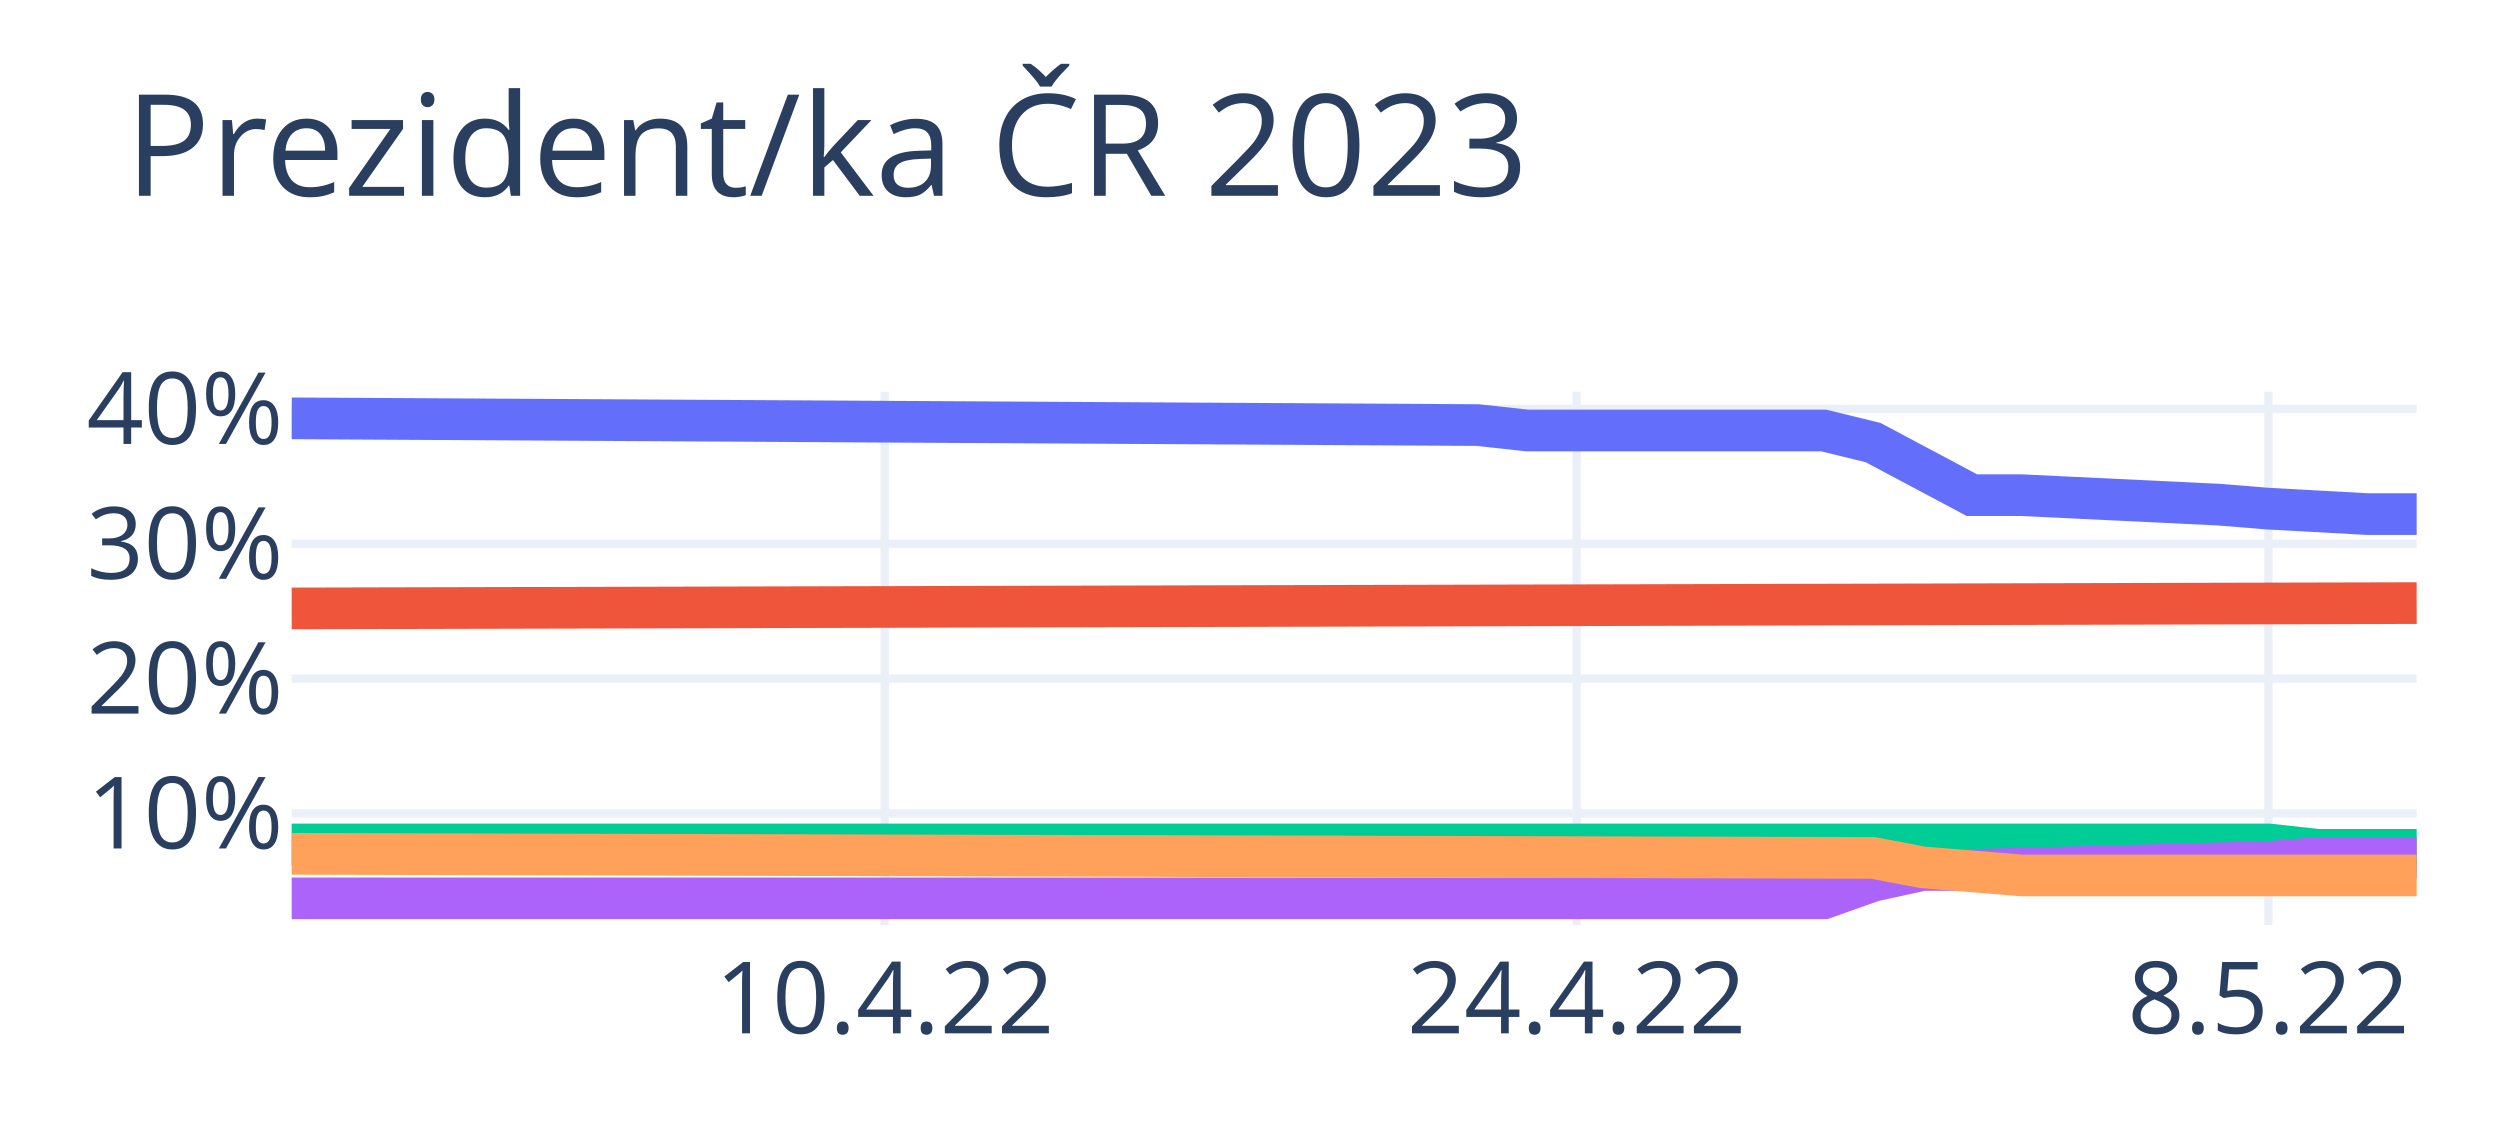
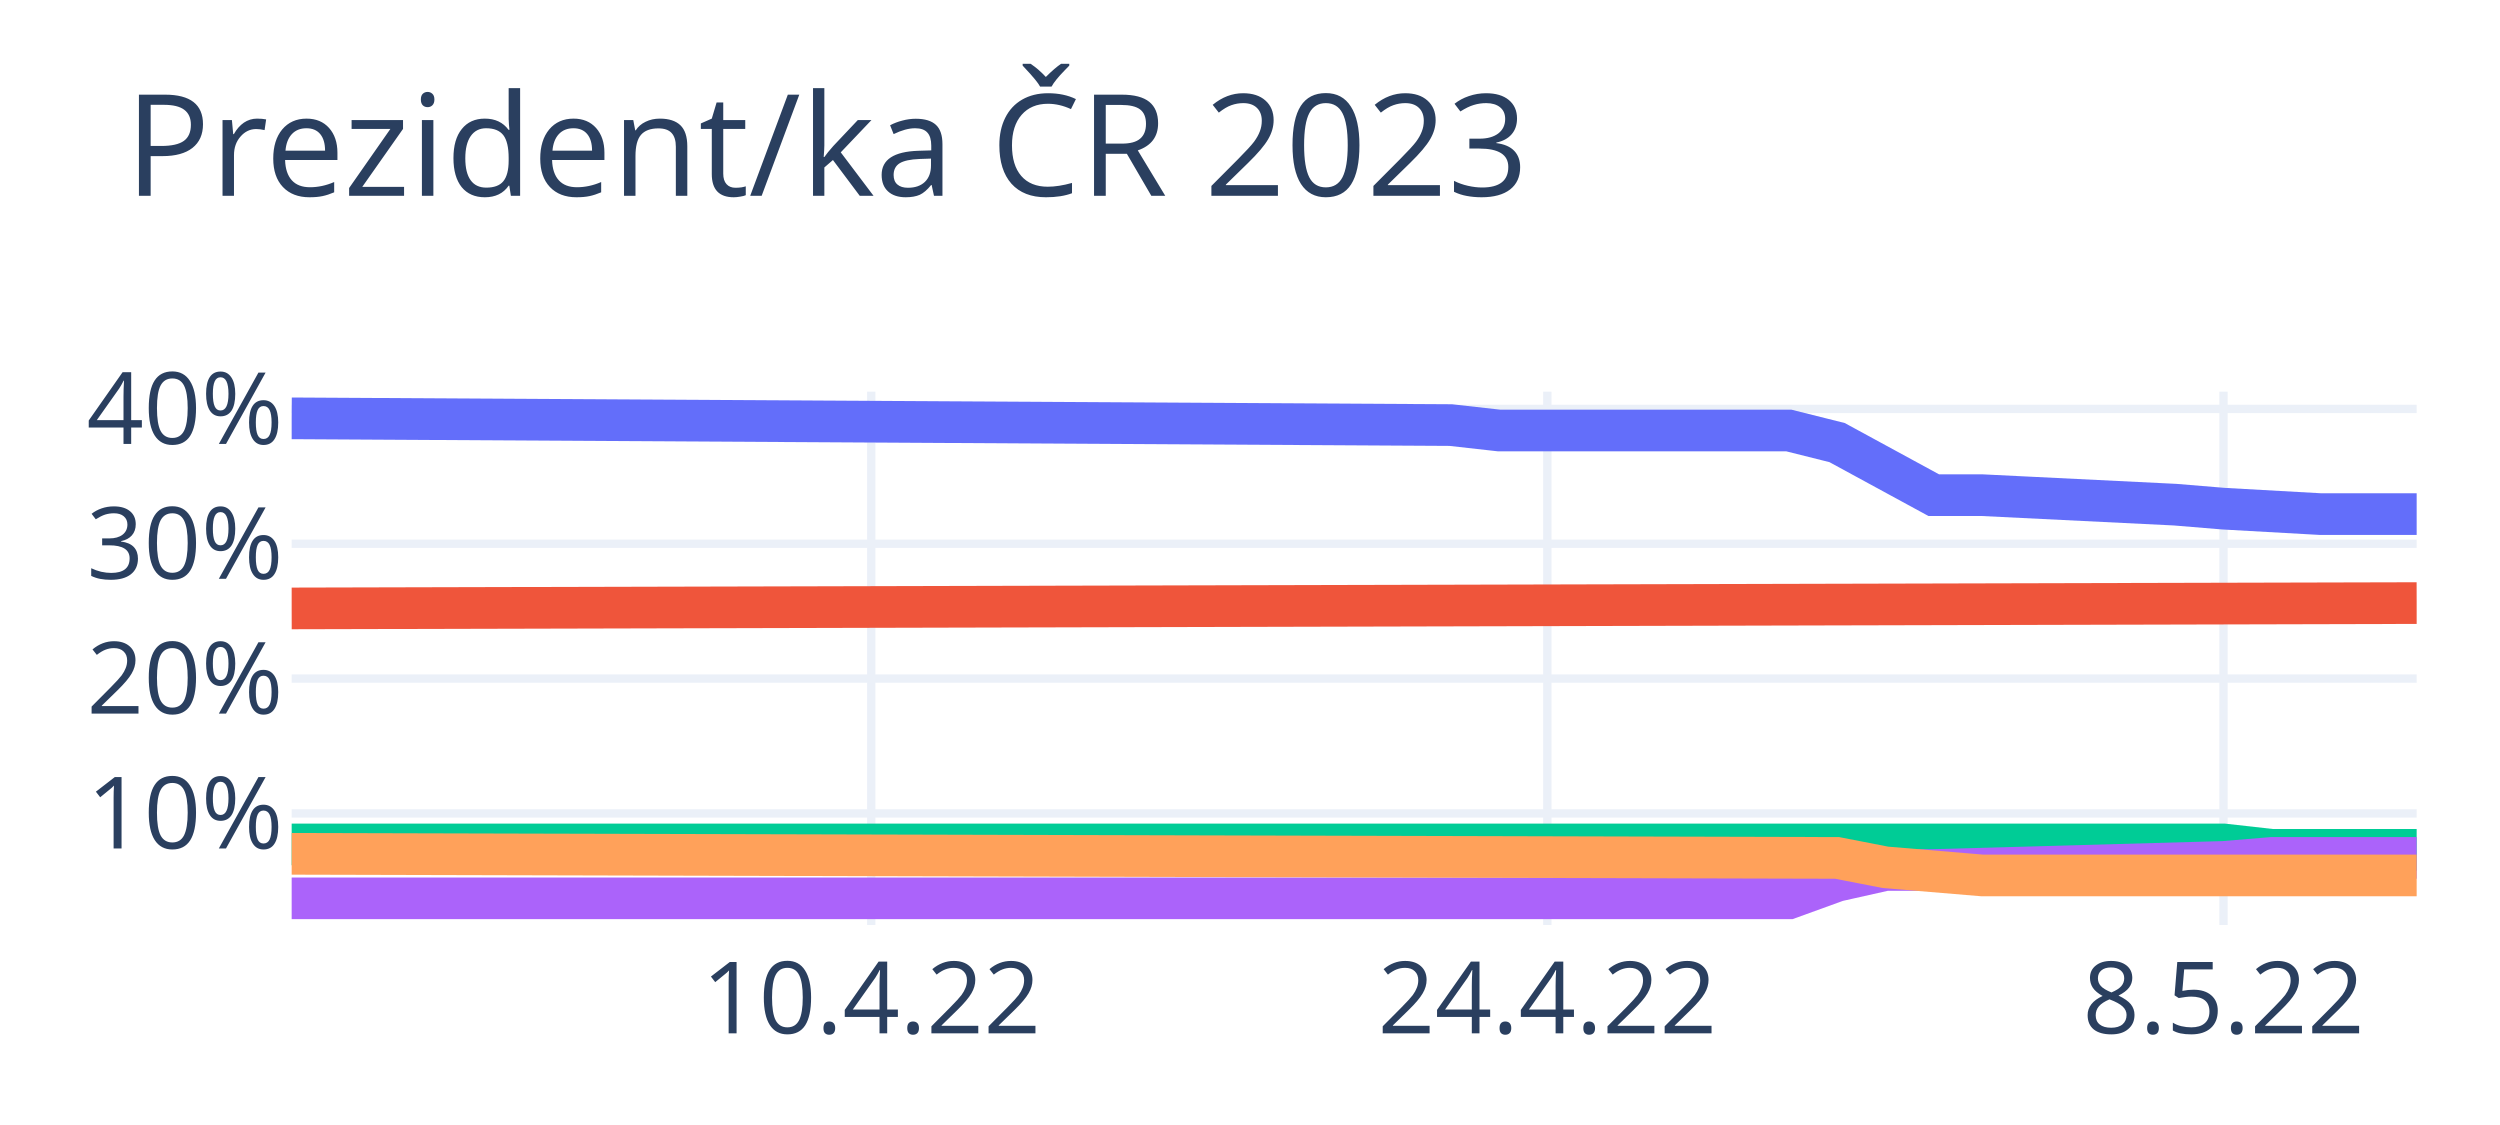
<svg xmlns="http://www.w3.org/2000/svg" class="main-svg" width="300" height="135" style="" viewBox="0 0 300 135">
  <rect x="0" y="0" width="300" height="135" style="fill: rgb(255, 255, 255); fill-opacity: 1;" />
-   <defs id="defs-e84965">
+   <defs id="defs-4b8fe8">
    <g class="clips">
-       <clipPath id="clipe84965xyplot" class="plotclip">
+       <clipPath id="clip4b8fe8xyplot" class="plotclip">
        <rect width="255" height="64" />
      </clipPath>
-       <clipPath class="axesclip" id="clipe84965x">
+       <clipPath class="axesclip" id="clip4b8fe8x">
        <rect x="35" y="0" width="255" height="135" />
      </clipPath>
-       <clipPath class="axesclip" id="clipe84965y">
+       <clipPath class="axesclip" id="clip4b8fe8y">
        <rect x="0" y="47" width="300" height="64" />
      </clipPath>
-       <clipPath class="axesclip" id="clipe84965xy">
+       <clipPath class="axesclip" id="clip4b8fe8xy">
        <rect x="35" y="47" width="255" height="64" />
      </clipPath>
    </g>
    <g class="gradients" />
    <g class="patterns" />
  </defs>
  <g class="bglayer" />
  <g class="layer-below">
    <g class="imagelayer" />
    <g class="shapelayer" />
  </g>
  <g class="cartesianlayer">
    <g class="subplot xy">
      <g class="layer-subplot">
        <g class="shapelayer" />
        <g class="imagelayer" />
      </g>
      <g class="minor-gridlayer">
        <g class="x" />
        <g class="y" />
      </g>
      <g class="gridlayer">
        <g class="x">
-           <path class="xgrid crisp" transform="translate(106.16,0)" d="M0,47v64" style="stroke: rgb(235, 240, 248); stroke-opacity: 1; stroke-width: 1px;" />
-           <path class="xgrid crisp" transform="translate(189.19,0)" d="M0,47v64" style="stroke: rgb(235, 240, 248); stroke-opacity: 1; stroke-width: 1px;" />
-           <path class="xgrid crisp" transform="translate(272.21,0)" d="M0,47v64" style="stroke: rgb(235, 240, 248); stroke-opacity: 1; stroke-width: 1px;" />
+           <path class="xgrid crisp" transform="translate(104.55,0)" d="M0,47v64" style="stroke: rgb(235, 240, 248); stroke-opacity: 1; stroke-width: 1px;" />
+           <path class="xgrid crisp" transform="translate(185.68,0)" d="M0,47v64" style="stroke: rgb(235, 240, 248); stroke-opacity: 1; stroke-width: 1px;" />
+           <path class="xgrid crisp" transform="translate(266.82,0)" d="M0,47v64" style="stroke: rgb(235, 240, 248); stroke-opacity: 1; stroke-width: 1px;" />
        </g>
        <g class="y">
          <path class="ygrid crisp" transform="translate(0,97.61)" d="M35,0h255" style="stroke: rgb(235, 240, 248); stroke-opacity: 1; stroke-width: 1px;" />
          <path class="ygrid crisp" transform="translate(0,81.43)" d="M35,0h255" style="stroke: rgb(235, 240, 248); stroke-opacity: 1; stroke-width: 1px;" />
          <path class="ygrid crisp" transform="translate(0,65.25)" d="M35,0h255" style="stroke: rgb(235, 240, 248); stroke-opacity: 1; stroke-width: 1px;" />
          <path class="ygrid crisp" transform="translate(0,49.07)" d="M35,0h255" style="stroke: rgb(235, 240, 248); stroke-opacity: 1; stroke-width: 1px;" />
        </g>
      </g>
      <g class="zerolinelayer" />
      <path class="xlines-below" />
      <path class="ylines-below" />
      <g class="overlines-below" />
      <g class="xaxislayer-below" />
      <g class="yaxislayer-below" />
      <g class="overaxes-below" />
-       <g class="plot" transform="translate(35,47)" clip-path="url(#clipe84965xyplot)">
+       <g class="plot" transform="translate(35,47)" clip-path="url(#clip4b8fe8xyplot)">
        <g class="scatterlayer mlayer">
-           <g class="trace scatter trace8f7eb4" style="stroke-miterlimit: 2; opacity: 1;">
+           <g class="trace scatter traced05c61" style="stroke-miterlimit: 2; opacity: 1;">
            <g class="fills" />
            <g class="errorbars" />
            <g class="lines">
-               <path class="js-line" d="M0,3.2L142.33,4.01L148.26,4.66L183.84,4.66L189.77,6.11L201.63,12.42L207.56,12.42L231.28,13.56L237.21,14.04L249.07,14.69L255,14.69" style="vector-effect: non-scaling-stroke; fill: none; stroke: rgb(99, 110, 250); stroke-opacity: 1; stroke-width: 5px; opacity: 1;" />
+               <path class="js-line" d="M0,3.2L139.09,4.01L144.89,4.66L179.66,4.66L185.45,6.11L197.05,12.42L202.84,12.42L226.02,13.56L231.82,14.04L243.41,14.69L249.2,14.69L255,14.69" style="vector-effect: non-scaling-stroke; fill: none; stroke: rgb(99, 110, 250); stroke-opacity: 1; stroke-width: 5px; opacity: 1;" />
            </g>
            <g class="points" />
            <g class="text" />
          </g>
-           <g class="trace scatter trace36f4b1" style="stroke-miterlimit: 2; opacity: 1;">
+           <g class="trace scatter trace6b8c75" style="stroke-miterlimit: 2; opacity: 1;">
            <g class="fills" />
            <g class="errorbars" />
            <g class="lines">
              <path class="js-line" d="M0,26.01L255,25.37" style="vector-effect: non-scaling-stroke; fill: none; stroke: rgb(239, 85, 59); stroke-opacity: 1; stroke-width: 5px; opacity: 1;" />
            </g>
            <g class="points" />
            <g class="text" />
          </g>
-           <g class="trace scatter tracec708c4" style="stroke-miterlimit: 2; opacity: 1;">
+           <g class="trace scatter traceab0b85" style="stroke-miterlimit: 2; opacity: 1;">
            <g class="fills" />
            <g class="errorbars" />
            <g class="lines">
-               <path class="js-line" d="M0,54.33L237.21,54.33L243.14,54.98L255,54.98" style="vector-effect: non-scaling-stroke; fill: none; stroke: rgb(0, 204, 150); stroke-opacity: 1; stroke-width: 5px; opacity: 1;" />
+               <path class="js-line" d="M0,54.33L231.82,54.33L237.61,54.98L255,54.98" style="vector-effect: non-scaling-stroke; fill: none; stroke: rgb(0, 204, 150); stroke-opacity: 1; stroke-width: 5px; opacity: 1;" />
            </g>
            <g class="points" />
            <g class="text" />
          </g>
-           <g class="trace scatter trace38e8a5" style="stroke-miterlimit: 2; opacity: 1;">
+           <g class="trace scatter trace220651" style="stroke-miterlimit: 2; opacity: 1;">
            <g class="fills" />
            <g class="errorbars" />
            <g class="lines">
-               <path class="js-line" d="M0,60.8L183.84,60.8L189.77,58.7L195.7,57.4L201.63,57.4L237.21,56.43L243.14,55.95L255,55.95" style="vector-effect: non-scaling-stroke; fill: none; stroke: rgb(171, 99, 250); stroke-opacity: 1; stroke-width: 5px; opacity: 1;" />
+               <path class="js-line" d="M0,60.8L179.66,60.8L185.45,58.7L191.25,57.4L197.05,57.4L231.82,56.43L237.61,55.95L255,55.95" style="vector-effect: non-scaling-stroke; fill: none; stroke: rgb(171, 99, 250); stroke-opacity: 1; stroke-width: 5px; opacity: 1;" />
            </g>
            <g class="points" />
            <g class="text" />
          </g>
-           <g class="trace scatter traced98c12" style="stroke-miterlimit: 2; opacity: 1;">
+           <g class="trace scatter tracec47130" style="stroke-miterlimit: 2; opacity: 1;">
            <g class="fills" />
            <g class="errorbars" />
            <g class="lines">
-               <path class="js-line" d="M0,55.46L189.77,55.95L195.7,57.08L207.56,58.05L213.49,58.05L255,58.05" style="vector-effect: non-scaling-stroke; fill: none; stroke: rgb(255, 161, 90); stroke-opacity: 1; stroke-width: 5px; opacity: 1;" />
+               <path class="js-line" d="M0,55.46L185.45,55.95L191.25,57.08L202.84,58.05L208.64,58.05L255,58.05" style="vector-effect: non-scaling-stroke; fill: none; stroke: rgb(255, 161, 90); stroke-opacity: 1; stroke-width: 5px; opacity: 1;" />
            </g>
            <g class="points" />
            <g class="text" />
          </g>
        </g>
      </g>
      <g class="overplot" />
      <path class="xlines-above crisp" d="M0,0" style="fill: none;" />
      <path class="ylines-above crisp" d="M0,0" style="fill: none;" />
      <g class="overlines-above" />
      <g class="xaxislayer-above">
        <g class="xtick">
-           <text text-anchor="middle" x="0" y="124" transform="translate(106.16,0)" style="font-family: 'Open Sans', verdana, arial, sans-serif; font-size: 12px; fill: rgb(42, 63, 95); fill-opacity: 1; white-space: pre; opacity: 1;">10.4.22</text>
+           <text text-anchor="middle" x="0" y="124" transform="translate(104.55,0)" style="font-family: 'Open Sans', verdana, arial, sans-serif; font-size: 12px; fill: rgb(42, 63, 95); fill-opacity: 1; white-space: pre; opacity: 1;">10.4.22</text>
        </g>
        <g class="xtick">
-           <text text-anchor="middle" x="0" y="124" style="font-family: 'Open Sans', verdana, arial, sans-serif; font-size: 12px; fill: rgb(42, 63, 95); fill-opacity: 1; white-space: pre; opacity: 1;" transform="translate(189.19,0)">24.4.22</text>
+           <text text-anchor="middle" x="0" y="124" style="font-family: 'Open Sans', verdana, arial, sans-serif; font-size: 12px; fill: rgb(42, 63, 95); fill-opacity: 1; white-space: pre; opacity: 1;" transform="translate(185.68,0)">24.4.22</text>
        </g>
        <g class="xtick">
-           <text text-anchor="middle" x="0" y="124" style="font-family: 'Open Sans', verdana, arial, sans-serif; font-size: 12px; fill: rgb(42, 63, 95); fill-opacity: 1; white-space: pre; opacity: 1;" transform="translate(272.21,0)">8.5.22</text>
+           <text text-anchor="middle" x="0" y="124" style="font-family: 'Open Sans', verdana, arial, sans-serif; font-size: 12px; fill: rgb(42, 63, 95); fill-opacity: 1; white-space: pre; opacity: 1;" transform="translate(266.82,0)">8.5.22</text>
        </g>
      </g>
      <g class="yaxislayer-above">
        <g class="ytick">
          <text text-anchor="end" x="34" y="4.2" transform="translate(0,97.61)" style="font-family: 'Open Sans', verdana, arial, sans-serif; font-size: 12px; fill: rgb(42, 63, 95); fill-opacity: 1; white-space: pre; opacity: 1;">10%</text>
        </g>
        <g class="ytick">
          <text text-anchor="end" x="34" y="4.2" style="font-family: 'Open Sans', verdana, arial, sans-serif; font-size: 12px; fill: rgb(42, 63, 95); fill-opacity: 1; white-space: pre; opacity: 1;" transform="translate(0,81.43)">20%</text>
        </g>
        <g class="ytick">
          <text text-anchor="end" x="34" y="4.2" style="font-family: 'Open Sans', verdana, arial, sans-serif; font-size: 12px; fill: rgb(42, 63, 95); fill-opacity: 1; white-space: pre; opacity: 1;" transform="translate(0,65.25)">30%</text>
        </g>
        <g class="ytick">
          <text text-anchor="end" x="34" y="4.2" style="font-family: 'Open Sans', verdana, arial, sans-serif; font-size: 12px; fill: rgb(42, 63, 95); fill-opacity: 1; white-space: pre; opacity: 1;" transform="translate(0,49.07)">40%</text>
        </g>
      </g>
      <g class="overaxes-above" />
    </g>
  </g>
  <g class="polarlayer" />
  <g class="smithlayer" />
  <g class="ternarylayer" />
  <g class="geolayer" />
  <g class="funnelarealayer" />
  <g class="pielayer" />
  <g class="iciclelayer" />
  <g class="treemaplayer" />
  <g class="sunburstlayer" />
  <g class="glimages" />
-   <defs id="topdefs-e84965">
+   <defs id="topdefs-4b8fe8">
    <g class="clips" />
  </defs>
  <g class="layer-above">
    <g class="imagelayer" />
    <g class="shapelayer" />
  </g>
  <g class="infolayer">
    <g class="g-gtitle">
      <text class="gtitle" x="15" y="23.5" text-anchor="start" dy="0em" style="font-family: 'Open Sans', verdana, arial, sans-serif; font-size: 17px; fill: rgb(42, 63, 95); opacity: 1; font-weight: normal; white-space: pre;">Prezident/ka ČR 2023</text>
    </g>
    <g class="g-xtitle" />
    <g class="g-ytitle" />
  </g>
</svg>
